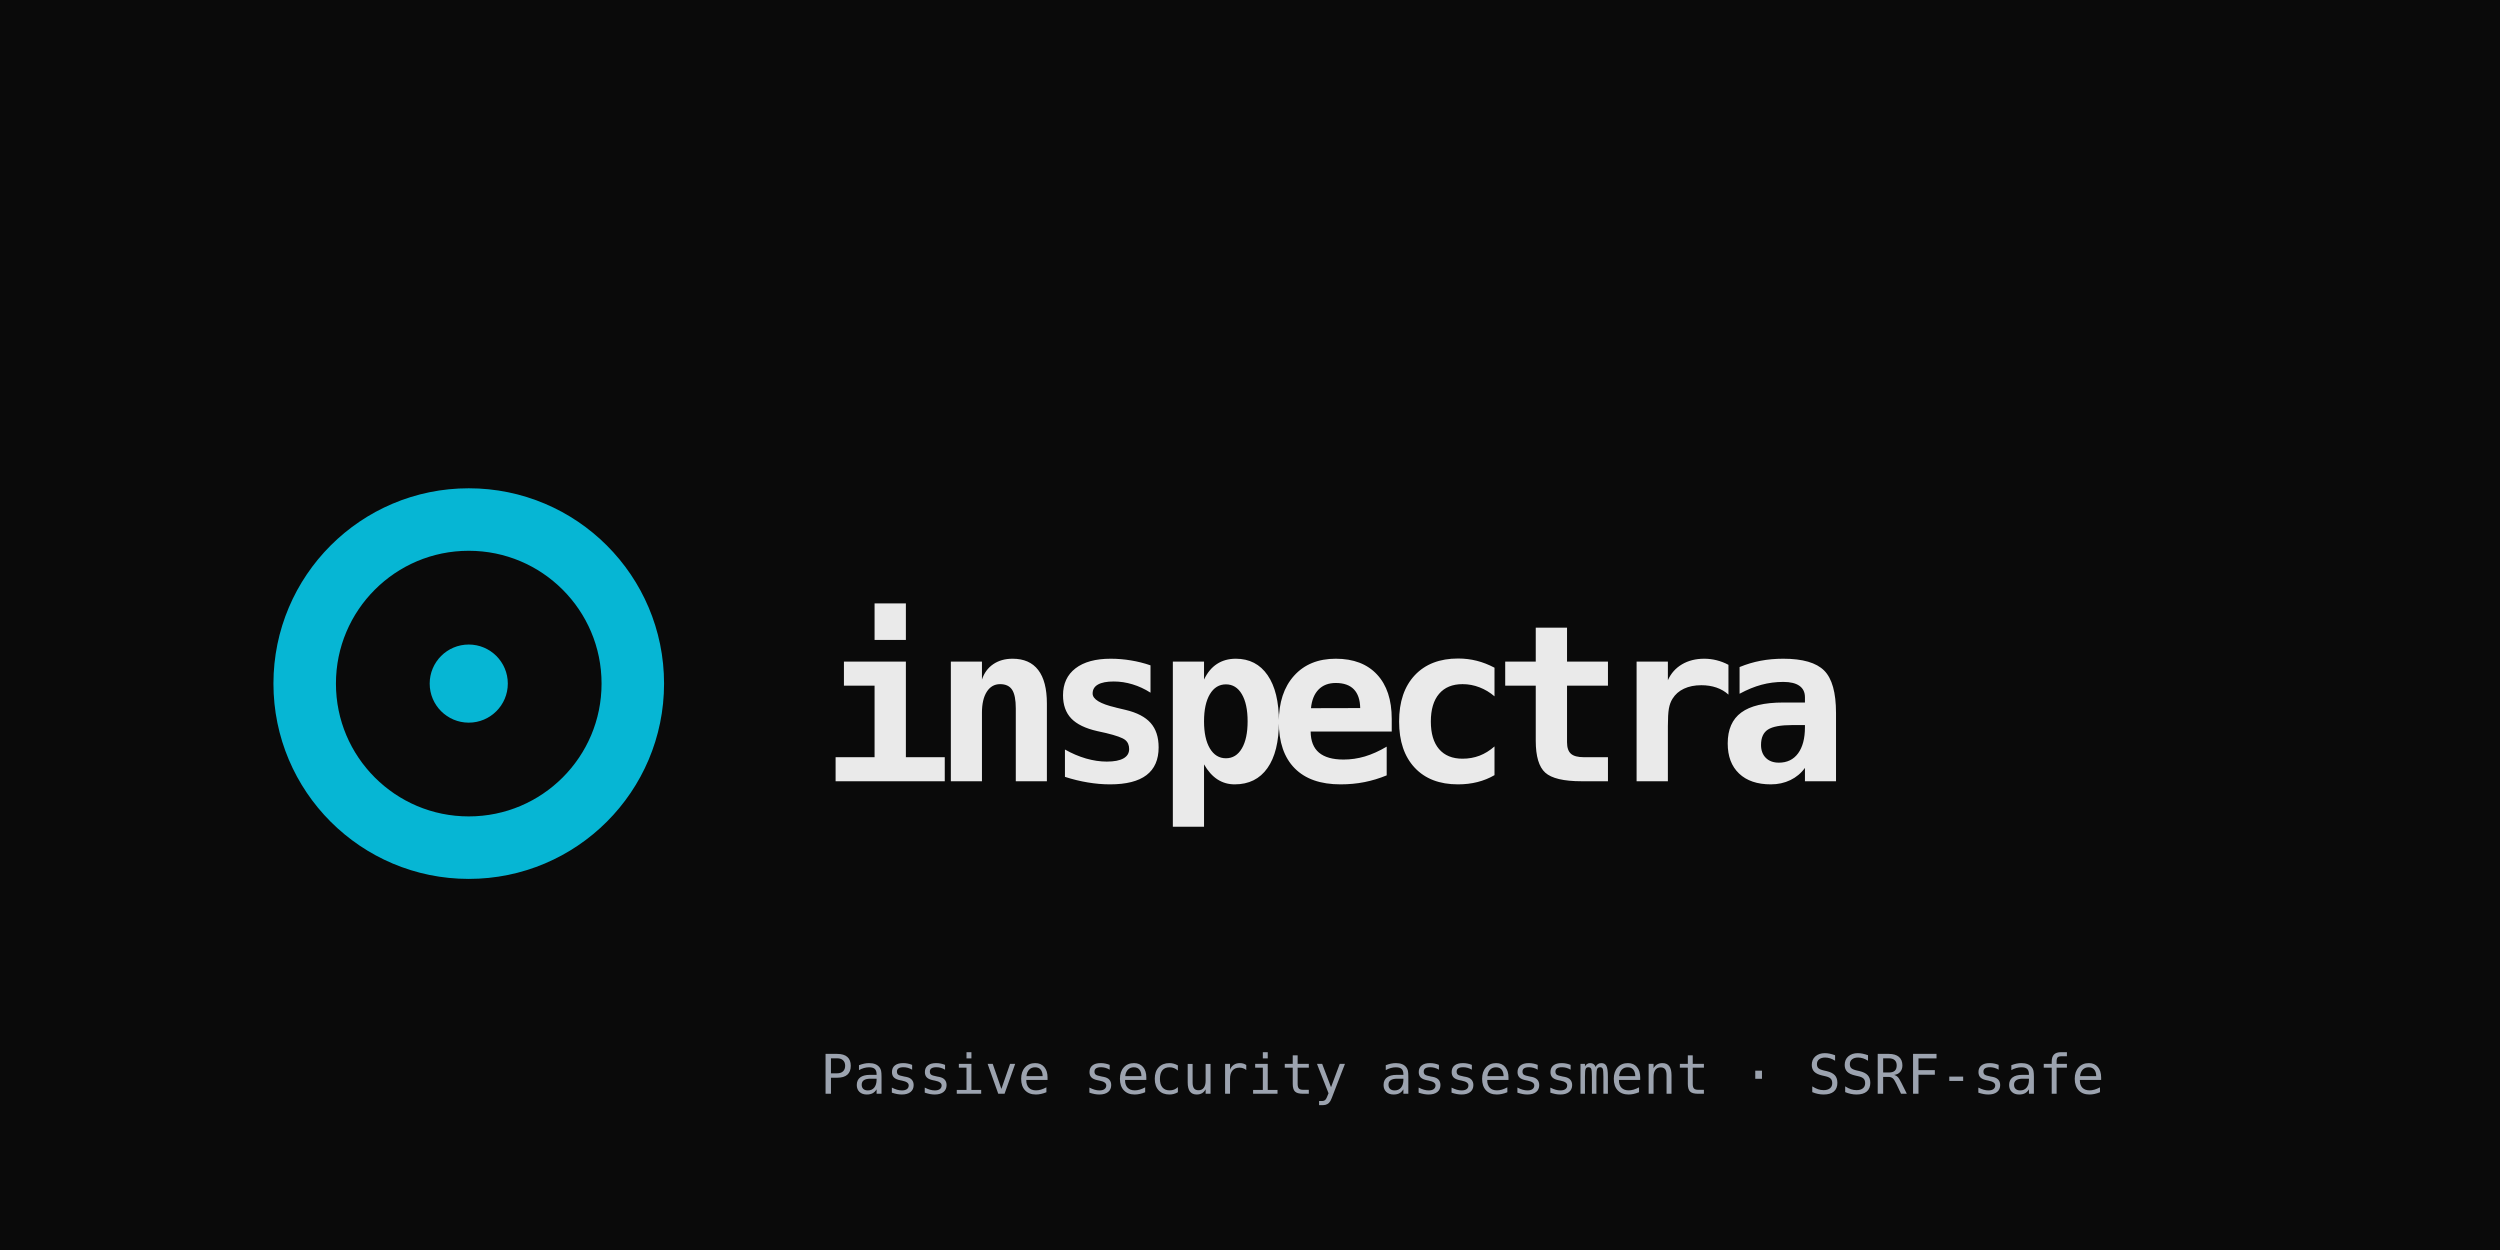
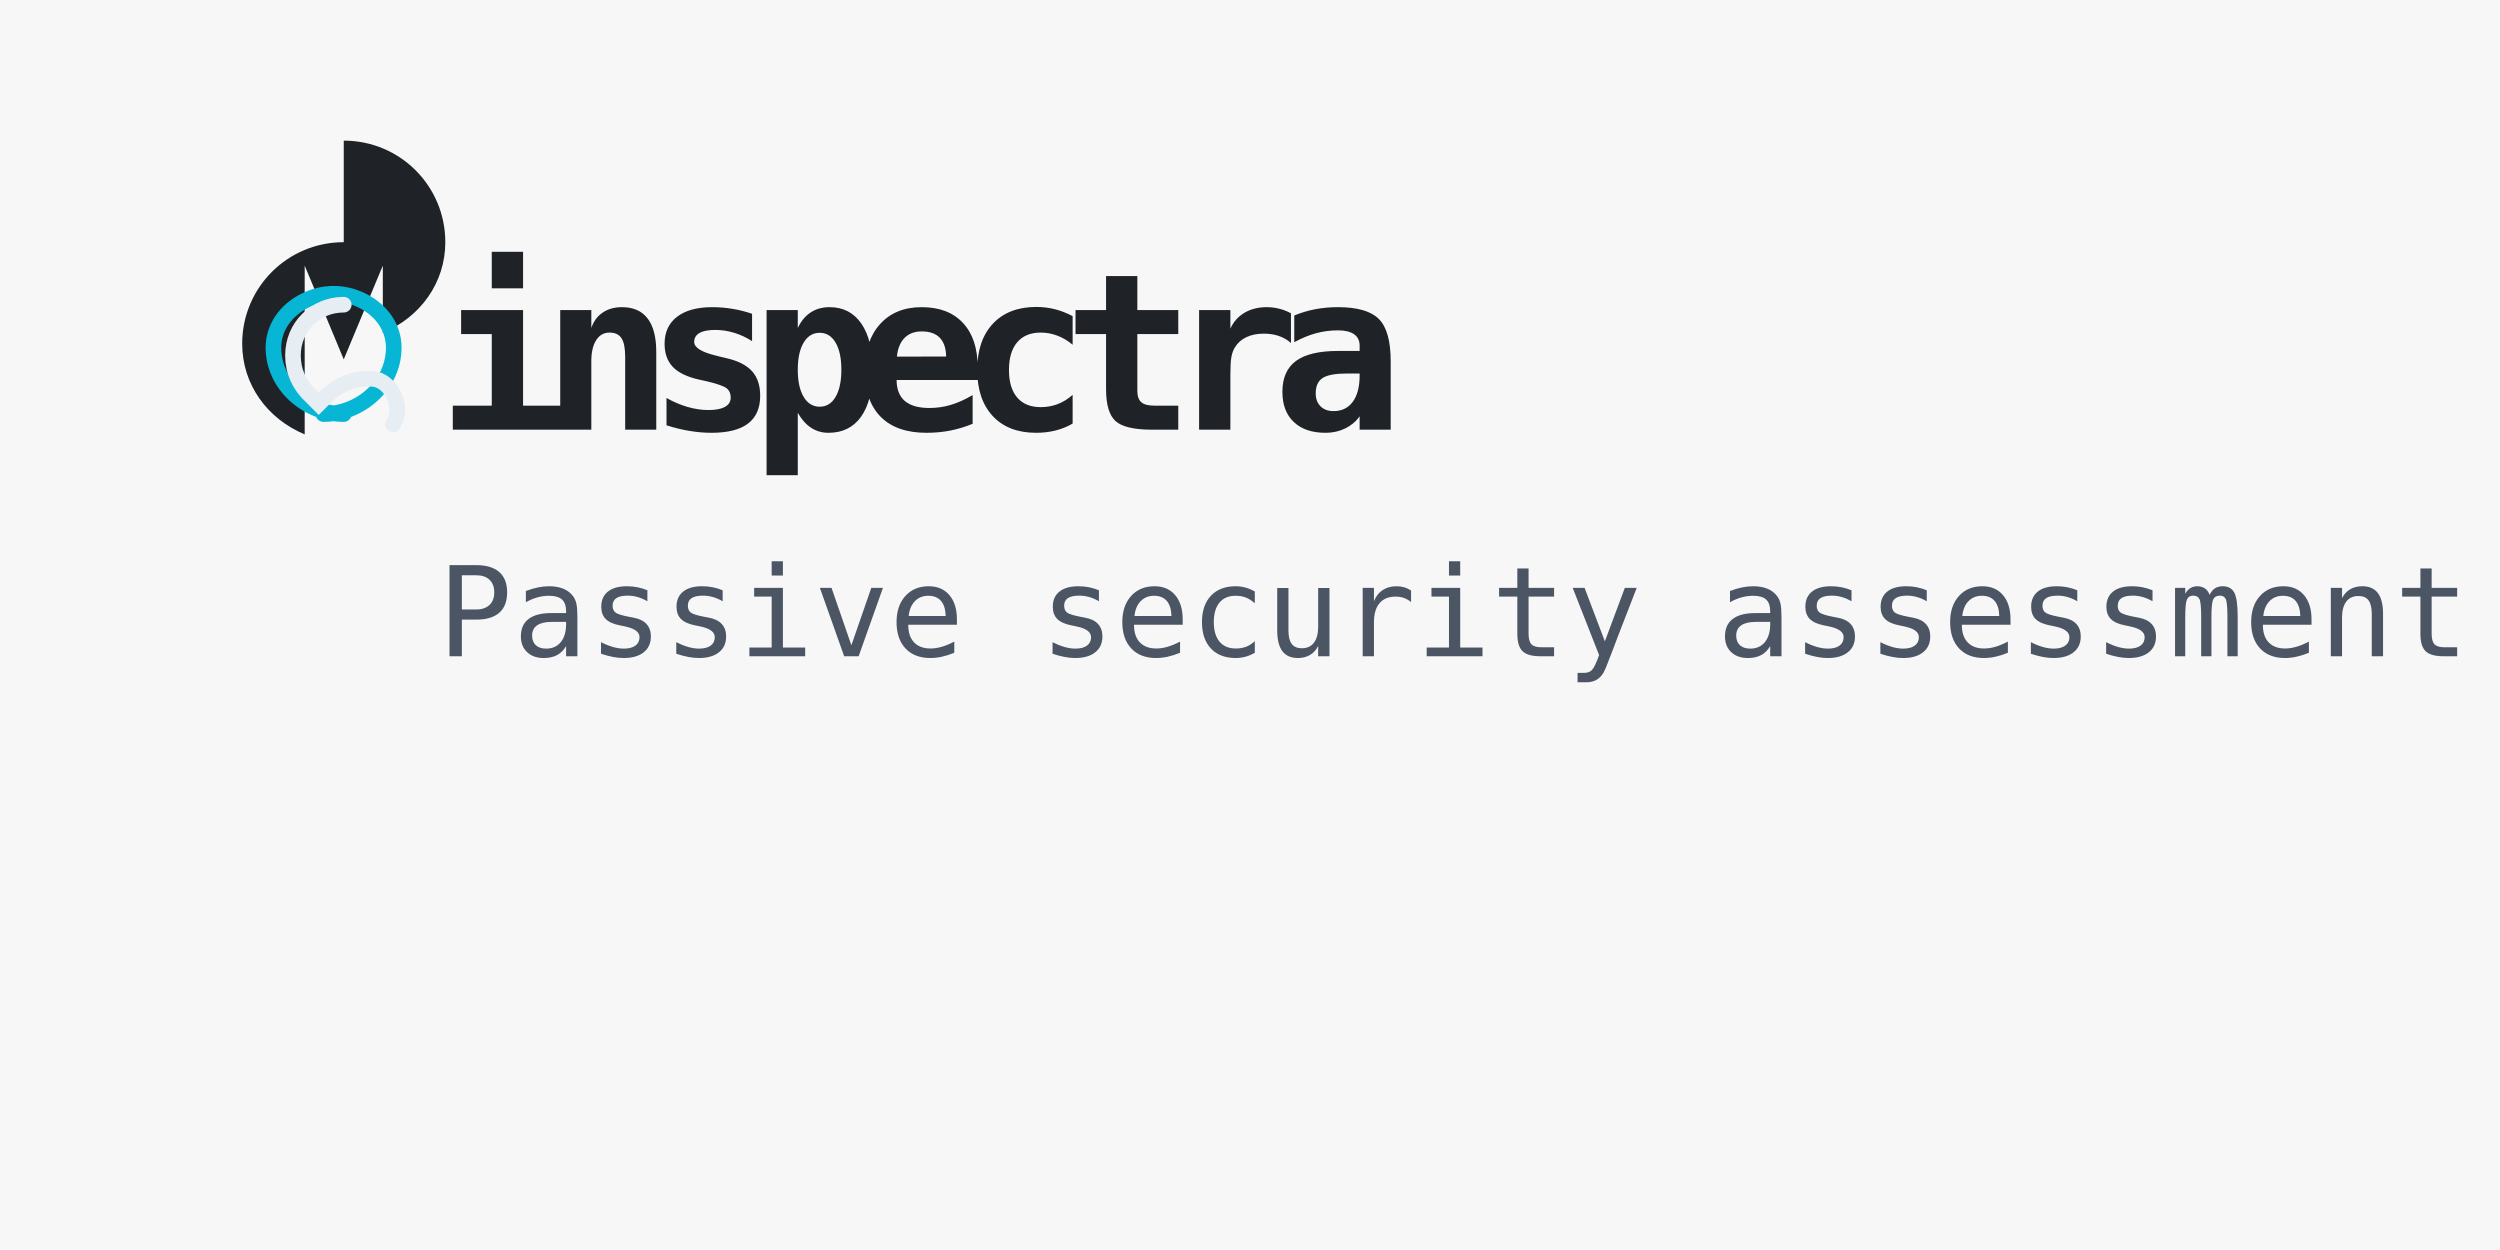
<svg xmlns="http://www.w3.org/2000/svg" width="1280" height="640" viewBox="0 0 1280 640">
-   <rect width="1280" height="640" fill="#0a0a0a" />
-   <g transform="translate(90, 200)">
-     <rect width="300" height="300" fill="#0a0a0a" />
-     <circle cx="150" cy="150" r="84" fill="none" stroke="#06b6d4" stroke-width="32" />
-     <circle cx="150" cy="150" r="20" fill="#06b6d4" />
+   <rect width="1280" height="640" fill="#F7F7F8" />
+   <g transform="translate(112, 112)">
+     <path d="M64 12 c-28.8 0-52 23.2-52 52 0 20.8 12.8 38.4 32 46.4V24L64 72l20-48v34.4c19.2-8 32-25.6 32-46.4 0-28.8-23.2-52-52-52" fill="#1f2328" />
+     <path d="M64 100 c-19.2 0-36-15.2-36-34 0-10.4 6.4-19.2 16-24 9.6-4.8 20-4.8 29.6 0 9.6 4.8 16 13.6 16 24 0 18.8-16.8 34-36 34" fill="none" stroke="#06b6d4" stroke-width="8" stroke-linecap="round" />
+     <path d="M64 44 c-14.4 0-26 11.2-26 26 0 8 3.2 15.2 9.2 20.8l4 4 4-4c6-6 15.2-9.6 24-8.8s16 14.4 10 23.2" fill="none" stroke="#e6edf3" stroke-width="8" stroke-linecap="round" />
  </g>
-   <text x="420" y="400" font-family="JetBrains Mono, ui-monospace, monospace" font-size="112" font-weight="700" fill="#eaeaea" letter-spacing="-10">inspectra</text>
-   <text x="420" y="560" font-family="ui-monospace, SFMono-Regular, Menlo, Consolas, monospace" font-size="28" fill="#9ca3af">Passive security assessment · SSRF-safe</text>
+   <text x="224" y="220" font-family="JetBrains Mono, ui-monospace, monospace" font-size="112" font-weight="800" fill="#1f2328" letter-spacing="-14">inspectra</text>
+   <text x="224" y="336" font-family="JetBrains Mono, ui-monospace, monospace" font-size="64" fill="#4b5563">Passive security assessment for authorized targets.</text>
</svg>
